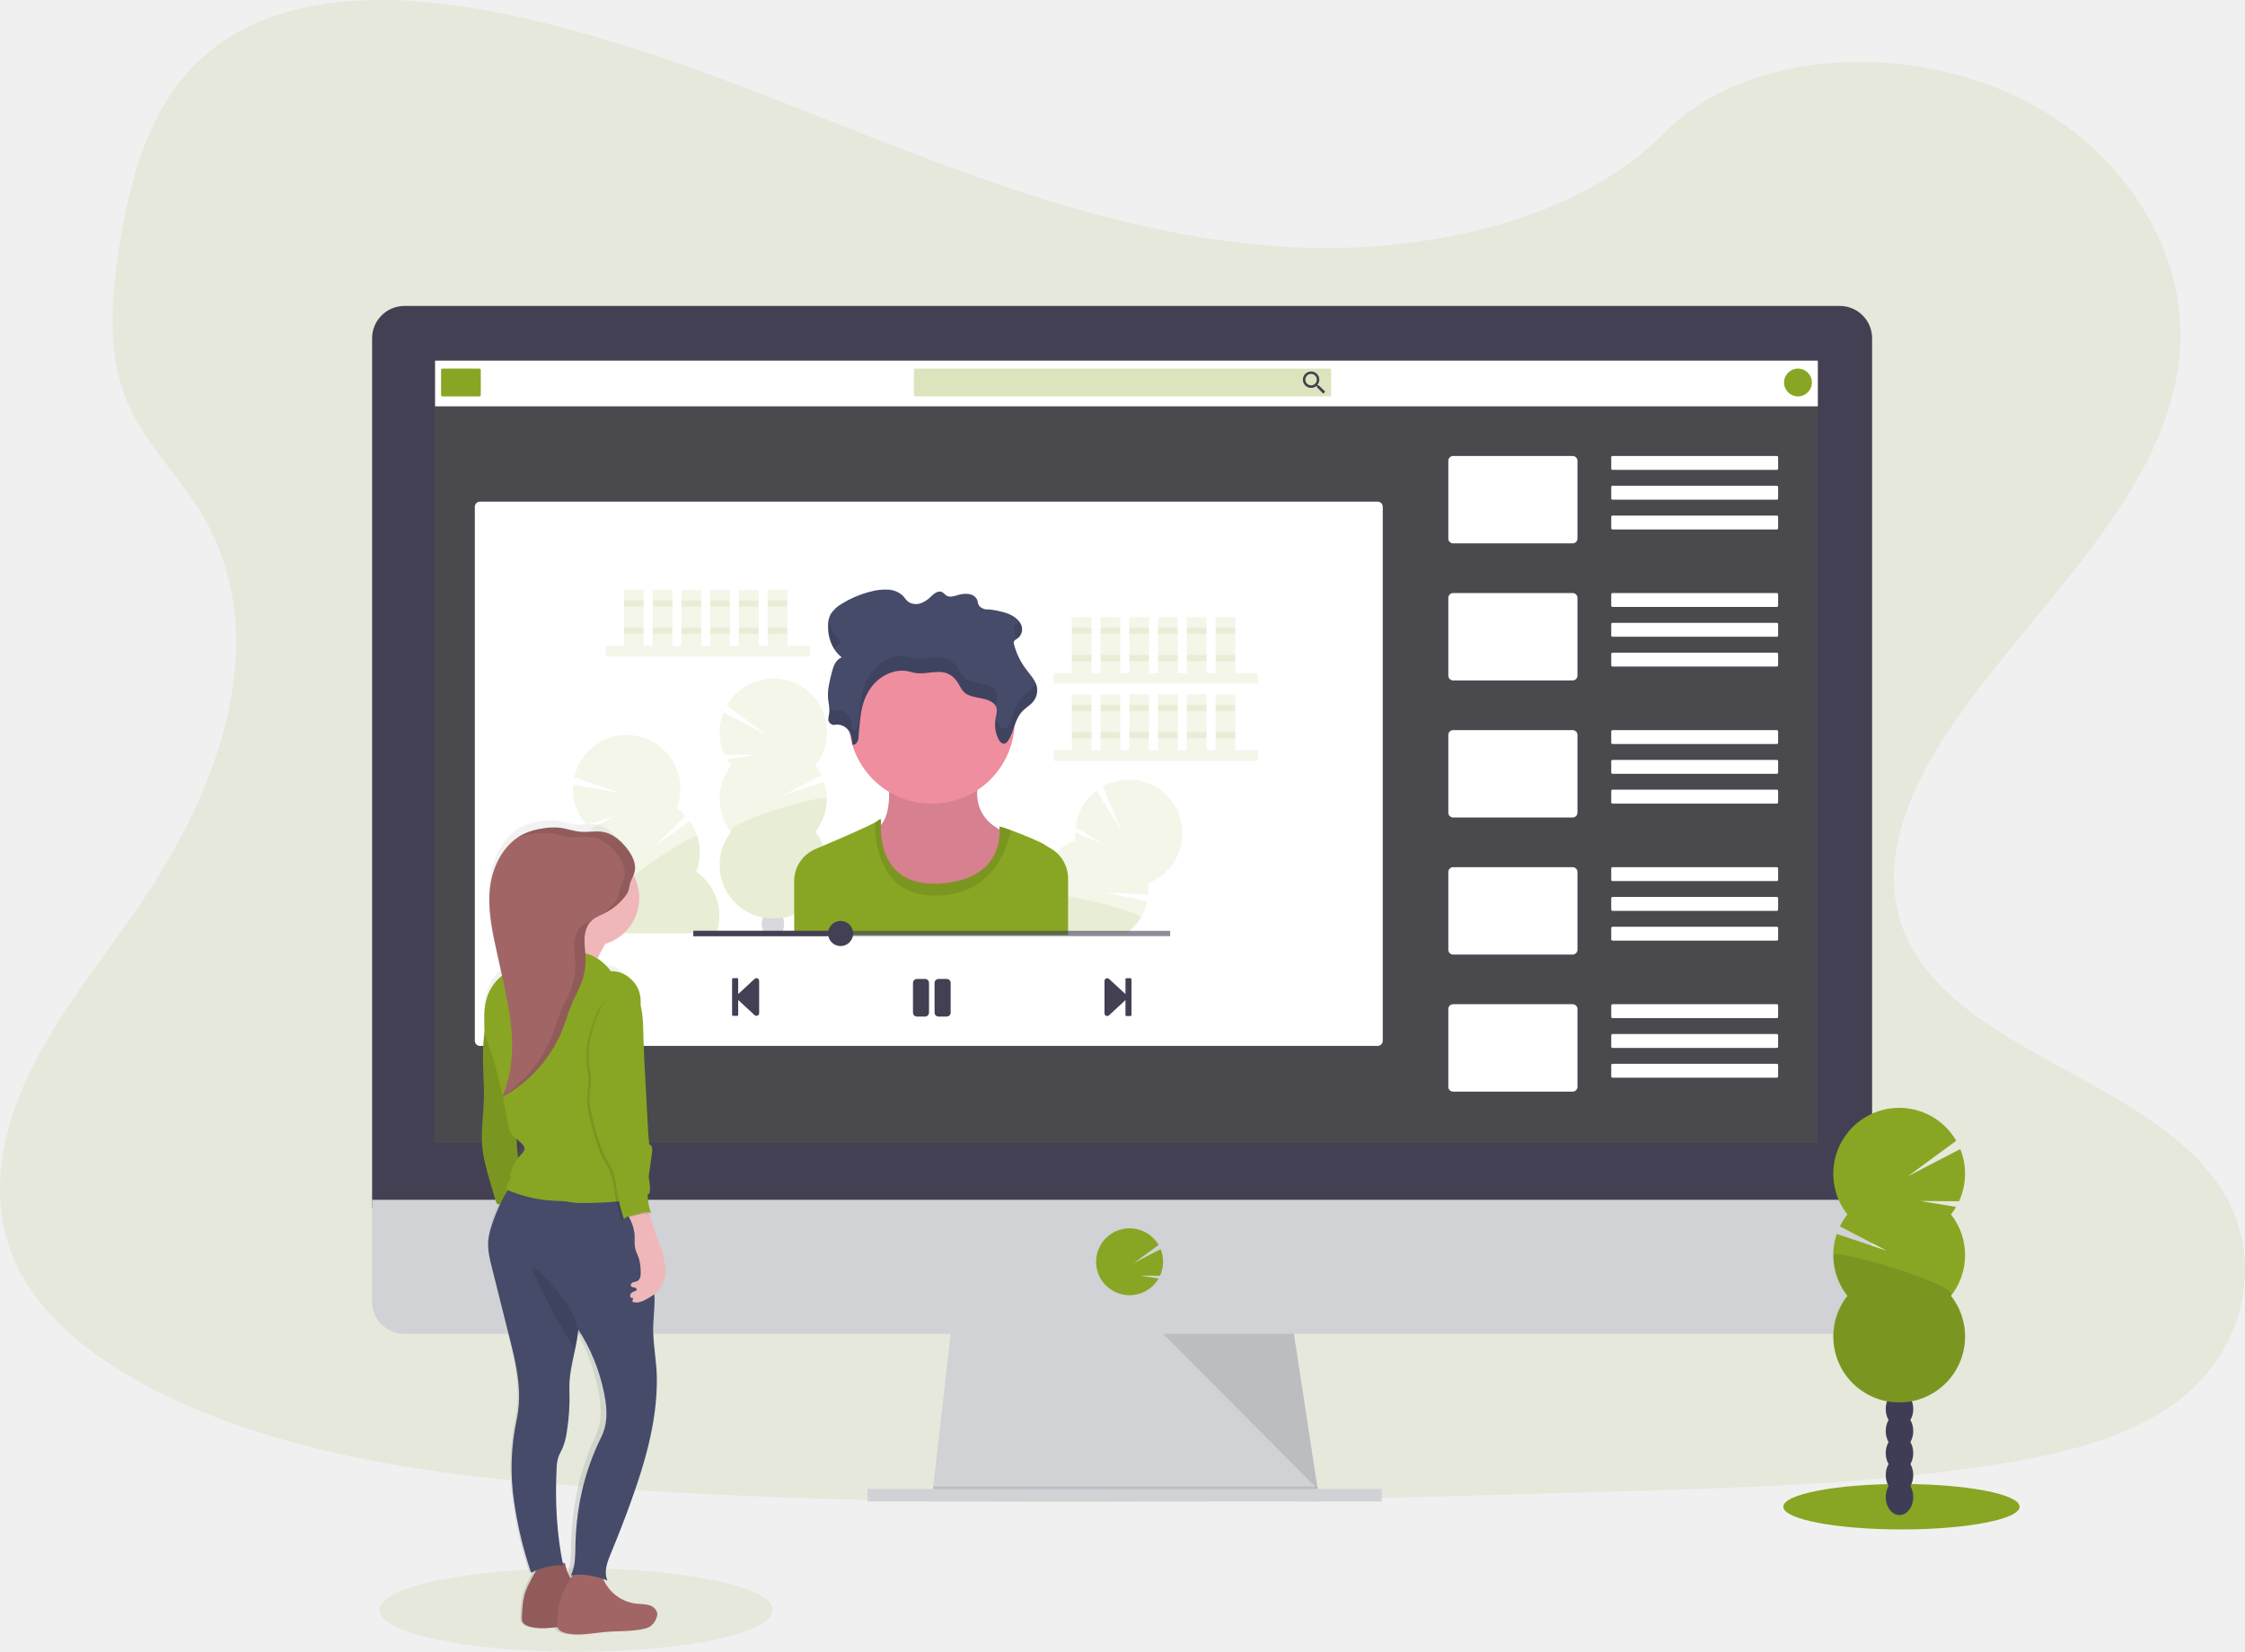
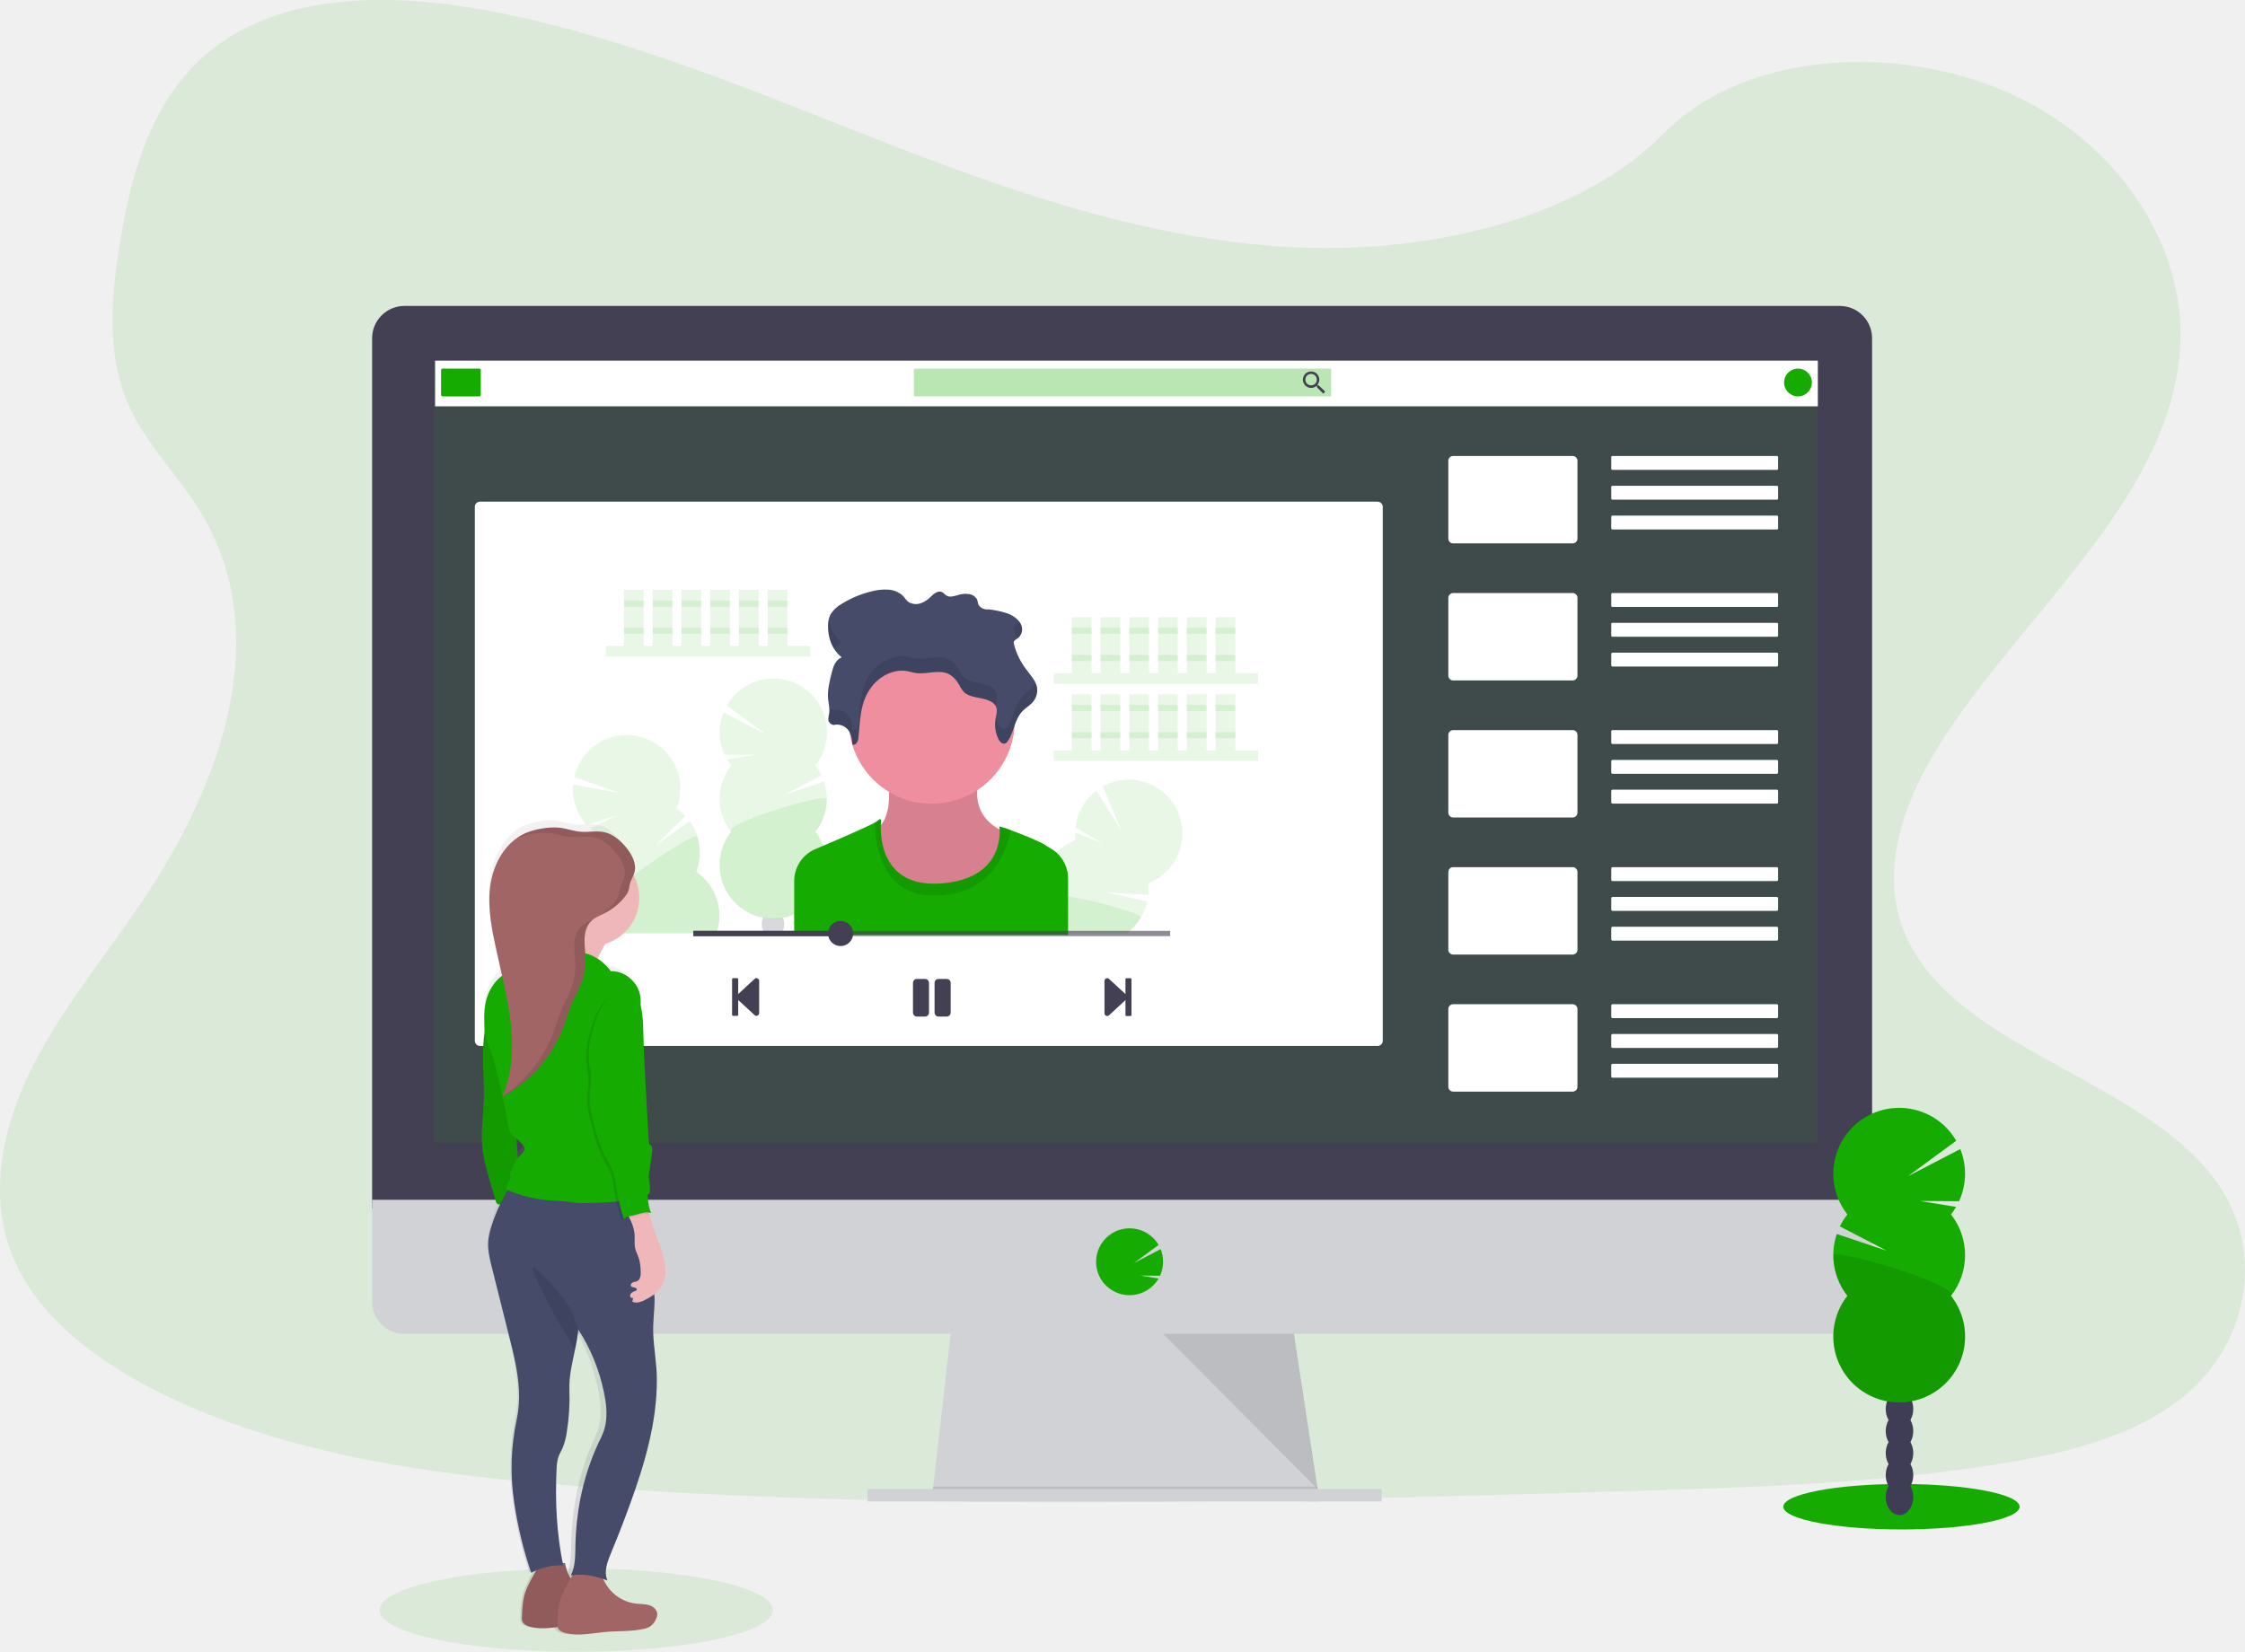
<svg xmlns="http://www.w3.org/2000/svg" data-name="Layer 1" width="1130" height="831.56" viewBox="0 0 1130 831.56">
  <defs>
    <linearGradient id="a" x1="321.68" y1="857.11" x2="321.68" y2="447.21" gradientUnits="userSpaceOnUse">
      <stop offset="0" stop-color="gray" stop-opacity=".25" />
      <stop offset=".54" stop-color="gray" stop-opacity=".12" />
      <stop offset="1" stop-color="gray" stop-opacity=".1" />
    </linearGradient>
  </defs>
-   <path d="M656.54 124.69C584.1 122.18 515.1 98.78 449.22 73.2S318.07 19.27 247.37 5.71c-45.48-8.72-97.49-9.93-134.13 14.43-35.27 23.46-46.66 64-52.78 101.55-4.61 28.28-7.32 58 5.3 84.51 8.77 18.37 24.34 33.82 35.11 51.42 37.45 61.26 11 136.79-29.62 196.59-19 28.06-41.13 54.82-55.82 84.69s-21.49 64.08-8.64 94.54c12.75 30.2 43.11 52.88 76 68.83 66.81 32.4 145.54 41.68 222.31 46.93 169.95 11.58 340.8 6.58 511.19 1.58 63.06-1.87 126.39-3.76 188.43-13.51 34.44-5.41 70-14 95-34.75 31.75-26.34 39.62-70.94 18.34-104-35.68-55.39-134.35-69.15-159.29-128.6-13.73-32.72.37-69.17 20.32-99.52 42.8-65.11 114.54-122.22 118.32-196.64 2.6-51.11-31.89-102.3-85.21-126.48-55.9-25.35-133.4-22.16-174.64 19.8-42.44 43.21-117.06 59.83-181.02 57.61z" fill="#88a623" opacity=".1" />
+   <path d="M656.54 124.69C584.1 122.18 515.1 98.78 449.22 73.2S318.07 19.27 247.37 5.71c-45.48-8.72-97.49-9.93-134.13 14.43-35.27 23.46-46.66 64-52.78 101.55-4.61 28.28-7.32 58 5.3 84.51 8.77 18.37 24.34 33.82 35.11 51.42 37.45 61.26 11 136.79-29.62 196.59-19 28.06-41.13 54.82-55.82 84.69s-21.49 64.08-8.64 94.54c12.75 30.2 43.11 52.88 76 68.83 66.81 32.4 145.54 41.68 222.31 46.93 169.95 11.58 340.8 6.58 511.19 1.58 63.06-1.87 126.39-3.76 188.43-13.51 34.44-5.41 70-14 95-34.75 31.75-26.34 39.62-70.94 18.34-104-35.68-55.39-134.35-69.15-159.29-128.6-13.73-32.72.37-69.17 20.32-99.52 42.8-65.11 114.54-122.22 118.32-196.64 2.6-51.11-31.89-102.3-85.21-126.48-55.9-25.35-133.4-22.16-174.64 19.8-42.44 43.21-117.06 59.83-181.02 57.61z" fill="#15ab01" opacity=".1" />
  <path fill="#d0d2d5" d="M664.18 755.89l-195-2.5.57-5 9.43-82.5h171.25l12.6 82.5.96 6.25.19 1.25z" />
  <path opacity=".1" d="M663.99 754.64h-97.31l-97.5-1.25.57-5h193.28l.96 6.25z" />
  <path fill="#d0d2d5" d="M436.68 749.64h258.75v6.25H436.68z" />
  <path d="M942.3 170.37a16.27 16.27 0 00-16.19-16.35H203.5a16.27 16.27 0 00-16.2 16.35v438h755z" fill="#444053" />
  <path d="M187.3 604.02v51.3a16.2 16.2 0 0016.2 16.2h722.61a16.2 16.2 0 0016.19-16.2v-51.3z" fill="#d0d2d5" />
-   <path fill="#88a623" opacity=".1" d="M218.55 181.52H914.8v393.75H218.55z" />
-   <path d="M568.55 652.05a16.89 16.89 0 0013.28-6.44 17.21 17.21 0 001.31-1.93l-9.26-1.52 10 .08a16.85 16.85 0 00.32-13.38l-13.43 7 12.39-9.1a16.87 16.87 0 10-27.87 18.88 16.87 16.87 0 0013.26 6.41z" fill="#88a623" />
+   <path fill="#15ab01" opacity=".1" d="M218.55 181.52H914.8v393.75H218.55z" />
+   <path d="M568.55 652.05a16.89 16.89 0 0013.28-6.44 17.21 17.21 0 001.31-1.93l-9.26-1.52 10 .08a16.85 16.85 0 00.32-13.38l-13.43 7 12.39-9.1a16.87 16.87 0 10-27.87 18.88 16.87 16.87 0 0013.26 6.41z" fill="#15ab01" />
  <path opacity=".1" d="M585.43 671.52l77.79 78.12-11.93-78.12h-65.86z" />
  <rect x="239" y="252.56" width="457" height="274" rx="2.6" fill="#fff" />
  <path fill="#fff" d="M219 181.56h696v23H219z" />
-   <rect x="222" y="185.56" width="20" height="14" rx=".78" fill="#88a623" />
-   <rect x="460" y="185.56" width="210" height="14" rx=".58" fill="#88a623" opacity=".3" />
+   <rect x="222" y="185.56" width="20" height="14" rx=".78" fill="#15ab01" />
+   <rect x="460" y="185.56" width="210" height="14" rx=".58" fill="#15ab01" opacity=".3" />
  <path d="M663.77 194h-.51l-.19-.16a4.25 4.25 0 001-2.72 4.14 4.14 0 10-4.13 4.17 4.27 4.27 0 002.72-1l.19.16v.52l3.2 3.2 1-1zm-3.84 0a2.89 2.89 0 112.88-2.88 2.86 2.86 0 01-2.88 2.88z" fill="#444053" />
-   <circle cx="905" cy="192.56" r="7" fill="#88a623" />
+   <circle cx="905" cy="192.56" r="7" fill="#15ab01" />
  <rect x="729" y="229.56" width="65" height="44" rx="2.43" fill="#fff" />
  <rect x="811" y="229.56" width="84" height="7" rx=".61" fill="#fff" />
  <rect x="811" y="244.56" width="84" height="7" rx=".61" fill="#fff" />
  <rect x="811" y="259.56" width="84" height="7" rx=".61" fill="#fff" />
  <rect x="729" y="298.56" width="65" height="44" rx="2.43" fill="#fff" />
  <rect x="811" y="298.56" width="84" height="7" rx=".61" fill="#fff" />
  <rect x="811" y="313.56" width="84" height="7" rx=".61" fill="#fff" />
  <rect x="811" y="328.56" width="84" height="7" rx=".66" fill="#fff" />
  <rect x="729" y="367.56" width="65" height="44" rx="2.43" fill="#fff" />
  <rect x="811" y="367.56" width="84" height="7" rx=".66" fill="#fff" />
  <rect x="811" y="382.56" width="84" height="7" rx=".66" fill="#fff" />
  <rect x="811" y="397.56" width="84" height="7" rx=".66" fill="#fff" />
  <rect x="729" y="436.56" width="65" height="44" rx="2.43" fill="#fff" />
  <rect x="811" y="436.56" width="84" height="7" rx=".66" fill="#fff" />
  <rect x="811" y="451.56" width="84" height="7" rx=".66" fill="#fff" />
  <rect x="811" y="466.56" width="84" height="7" rx=".66" fill="#fff" />
  <rect x="729" y="505.56" width="65" height="44" rx="2.43" fill="#fff" />
  <rect x="811" y="505.56" width="84" height="7" rx=".66" fill="#fff" />
  <rect x="811" y="520.56" width="84" height="7" rx=".66" fill="#fff" />
  <rect x="811" y="535.56" width="84" height="7" rx=".66" fill="#fff" />
-   <path fill="#88a623" opacity=".1" d="M304.92 325.17h102.83v5.33H304.92zm9.14-28.18h9.9v28.18h-9.9zm14.47 0h9.9v28.18h-9.9zm14.47 0h9.9v28.18H343zm14.47 0h9.9v28.18h-9.9zm14.47 0h9.9v28.18h-9.9zm14.48 0h9.9v28.18h-9.9z" />
-   <path fill="#88a623" opacity=".1" d="M314.06 302.32h9.9v3.05h-9.9zm14.47 0h9.9v3.05h-9.9zm14.47 0h9.9v3.05H343zm14.47 0h9.9v3.05h-9.9zm14.47 0h9.9v3.05h-9.9zm14.48 0h9.9v3.05h-9.9zm-72.36 13.71h9.9v3.05h-9.9zm14.47 0h9.9v3.05h-9.9zm14.47 0h9.9v3.05H343zm14.47 0h9.9v3.05h-9.9zm14.47 0h9.9v3.05h-9.9zm14.48 0h9.9v3.05h-9.9zm143.95 22.85H633.2v5.33H530.37zm9.14-28.18h9.9v28.18h-9.9zm14.47 0h9.9v28.18h-9.9zm14.47 0h9.9v28.18h-9.9zm14.48 0h9.9v28.18h-9.9zm14.47 0h9.9v28.18h-9.9zm14.47 0h9.9v28.18h-9.9z" />
-   <path fill="#88a623" opacity=".1" d="M539.51 316.03h9.9v3.05h-9.9zm14.47 0h9.9v3.05h-9.9zm14.47 0h9.9v3.05h-9.9zm14.48 0h9.9v3.05h-9.9zm14.47 0h9.9v3.05h-9.9zm14.47 0h9.9v3.05h-9.9zm-72.36 13.71h9.9v3.05h-9.9zm14.47 0h9.9v3.05h-9.9zm14.47 0h9.9v3.05h-9.9zm14.48 0h9.9v3.05h-9.9zm14.47 0h9.9v3.05h-9.9zm14.47 0h9.9v3.05h-9.9zm-81.5 47.98H633.2v5.33H530.37zm9.14-28.18h9.9v28.18h-9.9zm14.47 0h9.9v28.18h-9.9zm14.47 0h9.9v28.18h-9.9zm14.48 0h9.9v28.18h-9.9zm14.47 0h9.9v28.18h-9.9zm14.47 0h9.9v28.18h-9.9z" />
-   <path fill="#88a623" opacity=".1" d="M539.51 354.87h9.9v3.05h-9.9zm14.47 0h9.9v3.05h-9.9zm14.47 0h9.9v3.05h-9.9zm14.48 0h9.9v3.05h-9.9zm14.47 0h9.9v3.05h-9.9zm14.47 0h9.9v3.05h-9.9zm-72.36 13.71h9.9v3.05h-9.9zm14.47 0h9.9v3.05h-9.9zm14.47 0h9.9v3.05h-9.9zm14.48 0h9.9v3.05h-9.9zm14.47 0h9.9v3.05h-9.9zm14.47 0h9.9v3.05h-9.9zM368 385.44a28.45 28.45 0 01-2.1-3.09l14.81-2.43-16 .12a27.06 27.06 0 01-.52-21.38l21.45 11.12-19.81-14.56a27 27 0 1144.57 30.2 26.24 26.24 0 013.08 4.92l-19.22 10 20.49-6.87a27 27 0 01-4.35 25.31 27 27 0 11-42.4 0 27 27 0 010-33.37z" />
-   <path d="M416.18 402.12a26.89 26.89 0 01-5.78 16.66 27 27 0 11-42.4 0c-3.63-4.57 48.18-19.69 48.18-16.66z" fill="#88a623" opacity=".1" />
+   <path fill="#15ab01" opacity=".1" d="M304.92 325.17h102.83v5.33H304.92zm9.14-28.18h9.9v28.18h-9.9zm14.47 0h9.9v28.18h-9.9zm14.47 0h9.9v28.18H343zm14.47 0h9.9v28.18h-9.9zm14.47 0h9.9v28.18h-9.9zm14.48 0h9.9v28.18h-9.9z" />
+   <path fill="#15ab01" opacity=".1" d="M314.06 302.32h9.9v3.05h-9.9zm14.47 0h9.9v3.05h-9.9zm14.47 0h9.9v3.05H343zm14.47 0h9.9v3.05h-9.9zm14.47 0h9.9v3.05h-9.9zm14.48 0h9.9v3.05h-9.9zm-72.36 13.71h9.9v3.05h-9.9zm14.47 0h9.9v3.05h-9.9zm14.47 0h9.9v3.05H343zm14.47 0h9.9v3.05h-9.9zm14.47 0h9.9v3.05h-9.9zm14.48 0h9.9v3.05h-9.9zm143.95 22.85H633.2v5.33H530.37zm9.14-28.18h9.9v28.18h-9.9zm14.47 0h9.9v28.18h-9.9zm14.47 0h9.9v28.18h-9.9zm14.48 0h9.9v28.18h-9.9zm14.47 0h9.9v28.18h-9.9zm14.47 0h9.9v28.18h-9.9z" />
+   <path fill="#15ab01" opacity=".1" d="M539.51 316.03h9.9v3.05h-9.9zm14.47 0h9.9v3.05h-9.9zm14.47 0h9.9v3.05h-9.9zm14.48 0h9.9v3.05h-9.9zm14.47 0h9.9v3.05h-9.9zm14.47 0h9.9v3.05h-9.9zm-72.36 13.71h9.9v3.05h-9.9zm14.47 0h9.9v3.05h-9.9zm14.47 0h9.9v3.05h-9.9zm14.48 0h9.9v3.05h-9.9zm14.47 0h9.9v3.05h-9.9zm14.47 0h9.9v3.05h-9.9zm-81.5 47.98H633.2v5.33H530.37zm9.14-28.18h9.9v28.18h-9.9zm14.47 0h9.9v28.18h-9.9zm14.47 0h9.9v28.18h-9.9zm14.48 0h9.9v28.18h-9.9zm14.47 0h9.9v28.18h-9.9zm14.47 0h9.9v28.18h-9.9z" />
+   <path fill="#15ab01" opacity=".1" d="M539.51 354.87h9.9v3.05h-9.9zm14.47 0h9.9v3.05h-9.9zm14.47 0h9.9v3.05h-9.9zm14.48 0h9.9v3.05h-9.9zm14.47 0h9.9v3.05h-9.9zm14.47 0h9.9v3.05h-9.9zm-72.36 13.71h9.9v3.05h-9.9zm14.47 0h9.9v3.05h-9.9zm14.47 0h9.9v3.05h-9.9zm14.48 0h9.9v3.05h-9.9zm14.47 0h9.9v3.05h-9.9zm14.47 0h9.9v3.05h-9.9zM368 385.44a28.45 28.45 0 01-2.1-3.09l14.81-2.43-16 .12a27.06 27.06 0 01-.52-21.38l21.45 11.12-19.81-14.56a27 27 0 1144.57 30.2 26.24 26.24 0 013.08 4.92l-19.22 10 20.49-6.87a27 27 0 01-4.35 25.31 27 27 0 11-42.4 0 27 27 0 010-33.37z" />
+   <path d="M416.18 402.12a26.89 26.89 0 01-5.78 16.66 27 27 0 11-42.4 0c-3.63-4.57 48.18-19.69 48.18-16.66z" fill="#15ab01" opacity=".1" />
  <path d="M393.52 469.66a2.53 2.53 0 01.13.22h-9.16c.05-.07.08-.15.13-.22a8.87 8.87 0 01-1.18-4.51 9.26 9.26 0 01.55-3.18c.51.08 1.14.17 1.87.25a32.1 32.1 0 006.39 0q.92-.09 1.89-.24a.09.09 0 000 .05 9 9 0 01.54 3.13 8.87 8.87 0 01-1.16 4.5z" fill="#3f3d56" opacity=".2" />
-   <path d="M360.6 469.88h-51c-.11-.29-.21-.6-.3-.9a26.85 26.85 0 01.59-17.64 27 27 0 01-9.85-31.89 25.83 25.83 0 01-2.91-2.33l13.42-6.69-15.26 4.84a27 27 0 01-6.8-20.27l23.81 4.3-23.22-8.07a27 27 0 1151.49 15.7 27.35 27.35 0 014.43 3.85l-15.42 15.21 17.55-12.62a27 27 0 013.32 25.5 27 27 0 0110.15 31.01z" fill="#88a623" opacity=".1" />
-   <path d="M360.6 469.88h-51c-.11-.29-.21-.6-.3-.9a26.85 26.85 0 01.59-17.64c-4.8-3.32 40.23-33.07 41.12-30.17a26.88 26.88 0 01-.59 17.65 27 27 0 0110.18 31.06zm230.75-36.54a26.9 26.9 0 01-13.51 11.36 27.4 27.4 0 01.11 5.8l-21.61-1.3 21.11 4.58a27 27 0 01-3.22 8.16 26.57 26.57 0 01-7.2 7.9h-29.42v.77h-30c.06-.26.12-.51.19-.77a27 27 0 0116.45-18.31 27 27 0 0117.13-28.64 27.36 27.36 0 01-.22-3.73l13.95 5.51-13.8-8.11a27 27 0 0110.59-18.58l12.71 20.58-9.53-22.66a27 27 0 0136.27 37.44z" fill="#88a623" opacity=".1" />
-   <path d="M574.23 461.98a26.57 26.57 0 01-7.2 7.9h-29.42v.77h-30c.06-.26.12-.51.19-.77a27 27 0 0116.45-18.31c-.25-2 5.56-1.7 13.31-.4 15.19 2.55 37.7 9.09 36.67 10.81z" fill="#88a623" opacity=".1" />
+   <path d="M360.6 469.88h-51c-.11-.29-.21-.6-.3-.9a26.85 26.85 0 01.59-17.64 27 27 0 01-9.85-31.89 25.83 25.83 0 01-2.91-2.33l13.42-6.69-15.26 4.84a27 27 0 01-6.8-20.27l23.81 4.3-23.22-8.07a27 27 0 1151.49 15.7 27.35 27.35 0 014.43 3.85l-15.42 15.21 17.55-12.62a27 27 0 013.32 25.5 27 27 0 0110.15 31.01z" fill="#15ab01" opacity=".1" />
+   <path d="M360.6 469.88h-51c-.11-.29-.21-.6-.3-.9a26.85 26.85 0 01.59-17.64c-4.8-3.32 40.23-33.07 41.12-30.17a26.88 26.88 0 01-.59 17.65 27 27 0 0110.18 31.06zm230.75-36.54a26.9 26.9 0 01-13.51 11.36 27.4 27.4 0 01.11 5.8l-21.61-1.3 21.11 4.58a27 27 0 01-3.22 8.16 26.57 26.57 0 01-7.2 7.9h-29.42v.77h-30c.06-.26.12-.51.19-.77a27 27 0 0116.45-18.31 27 27 0 0117.13-28.64 27.36 27.36 0 01-.22-3.73l13.95 5.51-13.8-8.11a27 27 0 0110.59-18.58l12.71 20.58-9.53-22.66a27 27 0 0136.27 37.44z" fill="#15ab01" opacity=".1" />
+   <path d="M574.23 461.98a26.57 26.57 0 01-7.2 7.9h-29.42v.77h-30c.06-.26.12-.51.19-.77a27 27 0 0116.45-18.31c-.25-2 5.56-1.7 13.31-.4 15.19 2.55 37.7 9.09 36.67 10.81z" fill="#15ab01" opacity=".1" />
  <path d="M446.71 389.97s3.7 20-4.56 26.53 7 45.67 32.18 41.1 35.44-37.4 35.44-37.4-25.22-5.22-15.87-31.75z" fill="#ee8e9e" />
  <path d="M446.71 389.97s3.7 20-4.56 26.53 7 45.67 32.18 41.1 35.44-37.4 35.44-37.4-25.22-5.22-15.87-31.75z" opacity=".1" />
  <circle cx="469" cy="362.9" r="41.75" fill="#ee8e9e" />
-   <path d="M537.61 442.27v28.38H399.75v-27.09a17.48 17.48 0 0110.67-16.1l3.95-1.68c10-4.26 22.15-9.55 26.12-11.75a6.53 6.53 0 001.22-.79c2.17-2.17 1.74.65 1.74.65s-.06.54-.1 1.47c-.24 6.39.68 31.5 30.11 29.41 28.71-2 30-21.42 29.71-27.13a15.45 15.45 0 00-.13-1.58 37.09 37.09 0 015.81 1.9c6 2.22 14.86 5.78 17.23 7.46.74.52 1.64 1.06 2.62 1.61a17.23 17.23 0 013.1 2.21 17.51 17.51 0 015.81 13.03z" fill="#88a623" />
+   <path d="M537.61 442.27v28.38H399.75v-27.09a17.48 17.48 0 0110.67-16.1l3.95-1.68c10-4.26 22.15-9.55 26.12-11.75a6.53 6.53 0 001.22-.79c2.17-2.17 1.74.65 1.74.65s-.06.54-.1 1.47c-.24 6.39.68 31.5 30.11 29.41 28.71-2 30-21.42 29.71-27.13a15.45 15.45 0 00-.13-1.58 37.09 37.09 0 015.81 1.9c6 2.22 14.86 5.78 17.23 7.46.74.52 1.64 1.06 2.62 1.61a17.23 17.23 0 013.1 2.21 17.51 17.51 0 015.81 13.03z" fill="#15ab01" />
  <path d="M508.85 417.96c-2.43 11.26-10.06 32.35-37.56 32.9-29.3.58-31-28.56-30.81-36.83a5.91 5.91 0 001.23-.79c2.18-2.17 1.74.65 1.74.65s-3.69 33.27 30 30.88 29.55-28.7 29.55-28.7c0-.16 2.51.71 5.85 1.89z" opacity=".1" />
  <path d="M419.58 364.99a7.15 7.15 0 017.53 2.75c1.52 2.13 1.75 4.7 1.94 7.16 1.81.38 2.83-1.67 3-3.22.67-6.31.72-12.74 2.84-18.84s6.75-12 13.86-14.33a16.08 16.08 0 017.57-.72c1.51.25 2.93.78 4.43 1 5.2.86 10.85-1.6 15.72.11 3.06 1.08 5 3.57 6.43 6.06a13.08 13.08 0 002.5 3.63c2.07 1.86 5.31 2.34 8.28 2.92s6.21 1.59 7.48 3.88c1.14 2.07.3 4.46-.08 6.7a16.42 16.42 0 001.69 10.37c.55 1 1.67 2.21 3 1.88a2.63 2.63 0 001.42-1.15c3.41-4.78 3.32-11 7.6-15.31 1.43-1.44 3.28-2.56 4.67-4a9.08 9.08 0 002.42-8.24c-.77-3.3-3.41-6-5.54-8.9a35 35 0 01-5.93-12.31 2.23 2.23 0 010-1.61 4.29 4.29 0 011.52-1.24 5.74 5.74 0 001.94-7.33c-1.21-2.47-3.87-4.35-6.87-5.47a44.8 44.8 0 00-9.37-2c-2.1.3-4.56-.89-5.21-2.57-.29-.75-.29-1.56-.58-2.31a5.3 5.3 0 00-4-2.8 11.7 11.7 0 00-5.35.38c-2 .56-4.27 1.4-6 .42-.91-.51-1.41-1.44-2.39-1.86-2-.84-4.06.86-5.49 2.26a13.36 13.36 0 01-4.95 3.33 7.37 7.37 0 01-6.14-.41c-1.37-.87-2.06-2.27-3.15-3.38a11.86 11.86 0 00-7.45-3 26.23 26.23 0 00-8.41.92 50.78 50.78 0 00-14.77 6.2 15.87 15.87 0 00-5.67 5.27 12 12 0 00-1.27 5.43c-.22 5.91 1.74 12.13 6.85 16.27-3.12 1.3-4.17 4.49-4.9 7.32-1.17 4.52-2.34 9.11-1.9 13.71.22 2.38.87 4.76.52 7.13a15.36 15.36 0 00-.46 3.41 3.27 3.27 0 002.67 2.49z" fill="#454b69" />
  <path d="M521.23 343.78a9.76 9.76 0 01-1.8 2.66c-1.39 1.46-3.24 2.59-4.67 4-4.28 4.28-4.19 10.54-7.6 15.32a2.57 2.57 0 01-1.42 1.14c-1.3.34-2.42-.84-3-1.88a17.2 17.2 0 01-1.49-4l-.2 1a16.42 16.42 0 001.69 10.37c.55 1 1.67 2.21 3 1.88a2.63 2.63 0 001.42-1.15c3.41-4.78 3.32-11 7.6-15.31 1.43-1.44 3.28-2.56 4.67-4a9.08 9.08 0 002.42-8.24 10.74 10.74 0 00-.62-1.79zm-9.32-29.6a4.19 4.19 0 00-1.52 1.24 2.21 2.21 0 000 1.6 33.82 33.82 0 001.51 4.56 5.74 5.74 0 001.94-7.33 7 7 0 00-.7-1.17 5.76 5.76 0 01-1.23 1.1zm-88.2 9.27a18.54 18.54 0 01-6.55-11.59 15.62 15.62 0 00-.3 2.72 20.82 20.82 0 003.29 12.37 7 7 0 013.56-3.5zm77.37 31.27c.38-2.25 1.22-4.64.08-6.7-1.27-2.3-4.51-3.3-7.48-3.88s-6.21-1.07-8.28-2.92a13.08 13.08 0 01-2.5-3.63c-1.41-2.49-3.37-5-6.43-6.06-4.87-1.71-10.52.74-15.72-.11-1.5-.25-2.92-.77-4.43-1a16 16 0 00-7.57.72c-7.11 2.34-11.74 8.24-13.86 14.33s-2.17 12.52-2.84 18.84c-.17 1.54-1.19 3.6-3 3.22-.19-2.47-.42-5-1.94-7.17a7.15 7.15 0 00-7.53-2.74 3.66 3.66 0 01-2.11-1.35 11.59 11.59 0 010 2.76 15.36 15.36 0 00-.46 3.41 3.27 3.27 0 002.61 2.57 7.15 7.15 0 017.53 2.75c1.52 2.13 1.75 4.7 1.94 7.16 1.81.38 2.83-1.67 3-3.22.67-6.31.72-12.74 2.84-18.84s6.75-12 13.86-14.33a16.08 16.08 0 017.57-.72c1.51.25 2.93.78 4.43 1 5.2.86 10.85-1.6 15.72.11 3.06 1.08 5 3.57 6.43 6.06a13.08 13.08 0 002.5 3.63c2.07 1.86 5.31 2.34 8.28 2.92s6 1.52 7.33 3.64c-.05-.15 0-.3.03-.45zm-83.65-3.11a19 19 0 00-.33-5.57 24.82 24.82 0 00-.19 5.84c0 .5.11 1 .18 1.49.11-.59.26-1.17.34-1.76z" opacity=".1" />
  <path d="M368.49 511v-18.05a.51.51 0 01.51-.51h2.05a.51.51 0 01.51.51v7.51l8.32-7.71a1.36 1.36 0 012.23 1v16.35a1.36 1.36 0 01-2.23 1l-8.32-7.66v7.47a.51.51 0 01-.51.51H369a.51.51 0 01-.51-.42zm201.03-18.05V511a.51.51 0 01-.52.51h-2a.51.51 0 01-.51-.51v-7.51l-8.32 7.7a1.37 1.37 0 01-2.24-1v-16.41a1.37 1.37 0 012.24-1l8.32 7.66v-7.46a.51.51 0 01.51-.51h2a.51.51 0 01.52.48zm-103.91 18.83h-4.07a2 2 0 01-2-2v-14.94a2 2 0 012-2h4.07a2 2 0 012 2v14.94a2 2 0 01-2 2zm12.9-2v-14.94a2 2 0 00-2-2h-4.11a2 2 0 00-2 2v14.94a2 2 0 002 2h4.07a2 2 0 002.04-2z" fill="#444053" />
  <path fill="#444053" opacity=".6" d="M349 468.62h240v2.67H349z" />
  <circle cx="423.11" cy="469.95" r="6.33" fill="#444053" />
  <path fill="#444053" d="M349 468.62h74.11v2.67H349z" />
-   <ellipse cx="957.08" cy="758.54" rx="59.47" ry="11.44" fill="#88a623" />
+   <ellipse cx="957.08" cy="758.54" rx="59.47" ry="11.44" fill="#15ab01" />
  <ellipse cx="956.09" cy="753.68" rx="6.92" ry="9.06" fill="#3f3d56" />
  <ellipse cx="956.09" cy="742.6" rx="6.92" ry="9.06" fill="#3f3d56" />
  <ellipse cx="956.09" cy="731.53" rx="6.92" ry="9.06" fill="#3f3d56" />
  <ellipse cx="956.09" cy="720.45" rx="6.92" ry="9.06" fill="#3f3d56" />
  <ellipse cx="956.09" cy="709.37" rx="6.92" ry="9.06" fill="#3f3d56" />
  <ellipse cx="956.09" cy="698.29" rx="6.92" ry="9.06" fill="#3f3d56" />
  <ellipse cx="956.09" cy="687.21" rx="6.92" ry="9.06" fill="#3f3d56" />
-   <path d="M982 611.41a34.28 34.28 0 002.58-3.8l-18.2-3 19.68.15a33.27 33.27 0 00.63-26.28l-26.38 13.7 24.34-17.89a33.17 33.17 0 10-54.78 37.12 33.85 33.85 0 00-3.78 6l23.62 12.27-25.18-8.45a33.19 33.19 0 005.34 31.14 33.16 33.16 0 1052.14 0 33.18 33.18 0 000-41z" fill="#88a623" />
+   <path d="M982 611.41a34.28 34.28 0 002.58-3.8l-18.2-3 19.68.15a33.27 33.27 0 00.63-26.28l-26.38 13.7 24.34-17.89a33.17 33.17 0 10-54.78 37.12 33.85 33.85 0 00-3.78 6l23.62 12.27-25.18-8.45a33.19 33.19 0 005.34 31.14 33.16 33.16 0 1052.14 0 33.18 33.18 0 000-41z" fill="#15ab01" />
  <path d="M922.78 631.91a33 33 0 007.09 20.5 33.16 33.16 0 1052.14 0c4.44-5.63-59.23-24.22-59.23-20.5z" opacity=".1" />
-   <ellipse cx="290" cy="810.56" rx="99" ry="21" fill="#88a623" opacity=".1" />
+   <ellipse cx="290" cy="810.56" rx="99" ry="21" fill="#15ab01" opacity=".1" />
  <path d="M358.15 842.34c-2-.73-4.14-.61-6.23-.84a19.28 19.28 0 01-11.46-5.56 21 21 0 01-4.58-7c.66.24 1.32.49 2 .76-2-4.67.1-9.91 1.94-14.63q4.68-12 8.85-24.13c7-20.49 13-41.8 12.87-63.6 0-7.88-1.45-15.33-1.73-23.2-.21-5.84.69-11.67.65-17.52 0-.82 0-1.63-.06-2.45a15.53 15.53 0 005.27-12.66 30.48 30.48 0 00-.53-3.68 59.68 59.68 0 00-1.4-6.26c-.66-2.17-1.56-4.25-2.33-6.37-1.49-4.11-2.5-8.39-3.77-12.57a4.33 4.33 0 011.36.37 2.93 2.93 0 01-.64-1.31 32.41 32.41 0 01-1.2-8.17l.85-.38a21.27 21.27 0 00-.41-8.09c.48-4.29 1.23-8.61 1.69-12.88.17-1.6.1-3.61-1.37-4-.3-2.29-.42-4.61-.54-6.92q-.63-12.09-1.25-24.17c-.42-8.09-.84-16.17-1-24.27-.11-5.14-.17-10.46-1.39-15.38a18.6 18.6 0 00-.71-7c-1.86-5.89-7.64-10.56-13.5-10.23a26.86 26.86 0 00-6.39-6.46c1.17-2.62 2.57-5.32 3.72-7.44 9.38-3.05 16.24-12.3 16.24-23.3a25.43 25.43 0 00-2.75-11.59 12.52 12.52 0 00.44-1.35 11.09 11.09 0 00-.45-6.49 19 19 0 00-1-2.32c-.26-.5-.54-1-.83-1.48L348 459c-.31-.47-.63-.92-1-1.36a33.1 33.1 0 00-2.28-2.74 22.56 22.56 0 00-3.28-2.92 14.46 14.46 0 00-5.4-2.49 16.46 16.46 0 00-3.43-.31c-.69 0-1.39 0-2.08.06-1.4.08-2.79.18-4.18.17-.46 0-.93 0-1.39-.07a50.63 50.63 0 01-7.24-1.51l-1.2-.25c-.41-.08-.81-.15-1.22-.2a22.89 22.89 0 00-3.31-.2h-1.11a30.68 30.68 0 00-3.31.34l-1.1.17a31.6 31.6 0 00-8.05 2.39c-.33.15-.67.32-1 .5l-.2.11c-.27.14-.54.29-.8.45l-.15.09-.85.54-.07.05c-7.94 5.34-12.63 15.46-13.82 25.5-1.33 11.27 1 22.63 3.33 33.72l2.1 10c.09.45.19.89.28 1.34a22 22 0 00-6.59 9.14c-2 5-2.05 10.41-1.89 15.83 0 1.1.06 2.2.17 3.3-.25 2.08-.47 4.17-.61 6.27-.63 9.7.55 19.45.24 29.17-.24 7.49-1.37 15-.82 22.44.48 6.6 2.25 13 4 19.37l2.52 9.08a2.41 2.41 0 00.63 1.25 1.9 1.9 0 001.41.29 85.12 85.12 0 00-4.1 11.48 35.5 35.5 0 00-1.48 7.38c-.33 4.58.73 9.13 1.79 13.58q2.4 10 4.78 20.08 1.68 7.05 3.35 14.09c2.2 9.26 4.41 18.58 4.82 28.11a61.05 61.05 0 01-1 14.29 124.52 124.52 0 00-1.24 42.83 210 210 0 008.09 35.41c.81-.43 1.63-.83 2.47-1.2l-.35.65q-1.73 3-3.2 6.15a35 35 0 00-1.71 4.21c-1.28 4-1.48 8.26-1.66 12.47a6.1 6.1 0 00.21 2.41c.55 1.51 2.13 2.28 3.6 2.7 4.32 1.23 8.81.79 13.3.21a1.61 1.61 0 00.09.29c.55 1.51 2.12 2.28 3.6 2.7 6.18 1.76 12.7.1 19.07-.5s12.63-.16 18.76-1.63a8.93 8.93 0 002.6-1 8.51 8.51 0 003.28-4.55 5.83 5.83 0 00.38-1.49c.25-2.19-1.62-4.12-3.6-4.85zM337 749.73a25.2 25.2 0 01-2 6.78 129.4 129.4 0 00-10.26 32.17 149.15 149.15 0 00-2.27 22.25c-.1 5.5.11 11.26-2.18 16.2l.83-.13c-.26.48-.51 1-.75 1.38l-.12.22a21.68 21.68 0 01-2.73-7.66c0-.09-.45-.16-1.14-.2a206.93 206.93 0 01-2.92-47.89 22.17 22.17 0 01.8-5.75c.51-1.61 1.37-3.08 2-4.64a34.09 34.09 0 002-8.14 115.64 115.64 0 001.26-21.52c-.24-6.79 1.33-13.54 2.67-20.3.64-3.21 1.23-6.43 1.55-9.65l.06-.65a96.87 96.87 0 0112.28 31.88 45.6 45.6 0 01.92 15.65zm-42.8-144.52l.32.28a22 22 0 012.66 2.79 3.69 3.69 0 01.84 1.54c.3 1.46-.91 2.7-1.9 3.77a17 17 0 00-1.21 1.46q-.32-4.92-.68-9.84z" transform="translate(-35 -34.22)" fill="url(#a)" />
-   <path d="M245.36 508.31l-1.1 8.49c-.37 2.88-.74 5.75-.94 8.64-.67 9.62.57 19.28.25 28.92-.26 7.42-1.44 14.83-.87 22.24.51 6.54 2.37 12.9 4.23 19.2l2.64 9a2.38 2.38 0 00.66 1.24 2.33 2.33 0 001.69.27l11.72-1.06c-.75-3.44-1.58-7-2-10.53-.32-2.76-.51-5.54-.71-8.32-.62-8.66-1.33-17.32-2-26l-1.25-15.2c-.53-6.6-1.08-13.23-2.74-19.64a39.09 39.09 0 00-9.58-17.25z" fill="#88a623" />
+   <path d="M245.36 508.31l-1.1 8.49c-.37 2.88-.74 5.75-.94 8.64-.67 9.62.57 19.28.25 28.92-.26 7.42-1.44 14.83-.87 22.24.51 6.54 2.37 12.9 4.23 19.2l2.64 9a2.38 2.38 0 00.66 1.24 2.33 2.33 0 001.69.27l11.72-1.06c-.75-3.44-1.58-7-2-10.53-.32-2.76-.51-5.54-.71-8.32-.62-8.66-1.33-17.32-2-26l-1.25-15.2c-.53-6.6-1.08-13.23-2.74-19.64a39.09 39.09 0 00-9.58-17.25z" fill="#15ab01" />
  <path d="M245.36 508.31l-1.1 8.49c-.37 2.88-.74 5.75-.94 8.64-.67 9.62.57 19.28.25 28.92-.26 7.42-1.44 14.83-.87 22.24.51 6.54 2.37 12.9 4.23 19.2l2.64 9a2.38 2.38 0 00.66 1.24 2.33 2.33 0 001.69.27l11.72-1.06c-.75-3.44-1.58-7-2-10.53-.32-2.76-.51-5.54-.71-8.32-.62-8.66-1.33-17.32-2-26l-1.25-15.2c-.53-6.6-1.08-13.23-2.74-19.64a39.09 39.09 0 00-9.58-17.25z" opacity=".1" />
  <path d="M266.24 797.33a35.81 35.81 0 00-1.8 4.18c-1.34 3.95-1.54 8.19-1.74 12.36a6 6 0 00.22 2.39c.58 1.5 2.24 2.26 3.79 2.67 6.49 1.75 13.33.11 20-.49s13.26-.16 19.7-1.61a10.06 10.06 0 002.73-.95 8.51 8.51 0 003.45-4.5 5.88 5.88 0 00.39-1.48c.21-2.2-1.7-4.1-3.78-4.82s-4.35-.61-6.54-.83a20.6 20.6 0 01-18.24-17.21c-.08-.48-10.84-.19-12 .43-1.32.73-2.12 2.54-2.87 3.77q-1.77 2.97-3.31 6.09z" fill="#a26565" />
  <path d="M266.24 797.33a35.81 35.81 0 00-1.8 4.18c-1.34 3.95-1.54 8.19-1.74 12.36a6 6 0 00.22 2.39c.58 1.5 2.24 2.26 3.79 2.67 6.49 1.75 13.33.11 20-.49s13.26-.16 19.7-1.61a10.06 10.06 0 002.73-.95 8.51 8.51 0 003.45-4.5 5.88 5.88 0 00.39-1.48c.21-2.2-1.7-4.1-3.78-4.82s-4.35-.61-6.54-.83a20.6 20.6 0 01-18.24-17.21c-.08-.48-10.84-.19-12 .43-1.32.73-2.12 2.54-2.87 3.77q-1.77 2.97-3.31 6.09z" opacity=".1" />
  <path d="M284.09 800.51a34 34 0 00-1.8 4.17c-1.35 4-1.55 8.19-1.74 12.36a5.83 5.83 0 00.22 2.39c.57 1.5 2.23 2.26 3.78 2.68 6.49 1.74 13.34.1 20-.5s13.27-.16 19.7-1.61a9.62 9.62 0 002.73-1 8.47 8.47 0 003.45-4.5 5.88 5.88 0 00.39-1.48c.21-2.19-1.7-4.1-3.78-4.82s-4.35-.6-6.54-.83a20.61 20.61 0 01-18.24-17.2c-.08-.48-10.84-.2-12 .42-1.33.73-2.13 2.54-2.88 3.77-1.14 2.03-2.26 4.07-3.29 6.15z" fill="#a26565" />
  <path d="M330.62 694.28c.14 21.61-6.14 42.73-13.51 63q-4.38 12.06-9.29 23.91c-1.94 4.68-4.13 9.88-2.05 14.5-6-2.28-12.1-3.62-18.41-2.57 2.4-4.9 2.17-10.6 2.28-16a140.3 140.3 0 012.36-22.05 123 123 0 0110.79-31.89 24.3 24.3 0 002.09-6.72c.82-5.14.18-10.42-.89-15.51a92.47 92.47 0 00-12.9-31.6l-.06.64a93.27 93.27 0 01-1.62 9.57c-1.41 6.69-3.06 13.39-2.81 20.12a108.83 108.83 0 01-1.32 21.33 32.43 32.43 0 01-2.15 8.06c-.69 1.55-1.59 3-2.13 4.61a21 21 0 00-.84 5.7c-.8 16.27 0 32.79 3.32 48.74-5.57-.44-11.14 1.17-16.12 3.67a198.54 198.54 0 01-8.5-35.1 116.62 116.62 0 011.3-42.46 56.42 56.42 0 001.05-14.15c-.43-9.45-2.75-18.69-5.06-27.87l-3.52-14q-2.5-10-5-19.91c-1.11-4.41-2.23-8.92-1.88-13.46a33.4 33.4 0 011.56-7.32 81.69 81.69 0 0111.07-22.64c19.27 1.08 38.77-.72 58-2.2a3.89 3.89 0 012.72.46 3.85 3.85 0 011.1 2.48l7.23 41a103 103 0 012.05 17.3c0 5.8-.9 11.58-.68 17.37.3 7.8 1.78 15.18 1.82 22.99z" fill="#454b69" />
  <path d="M291.05 669.99a93.27 93.27 0 01-1.62 9.57c-4.19-7.25-8.71-14.32-12.57-21.75-1-1.91-1.94-3.85-2.89-5.79l-2.85-5.8c-.53-1.09-1.06-2.18-1.54-3.29a23.77 23.77 0 01-1.79-5c1.4-.26 4.86 3.52 5.9 4.51a80.64 80.64 0 016 6.64 72.81 72.81 0 016.26 8.2 39.88 39.88 0 015.1 12.71z" opacity=".1" />
  <path d="M307.1 471.08s-10.7 17.05-8.72 20.62-33.7-3.17-33.7-3.17 19.43-17.05 17.44-24.19 24.98 6.74 24.98 6.74z" fill="#efb7b9" />
  <circle cx="297.59" cy="452.05" r="24.19" fill="#efb7b9" />
-   <path d="M307.46 488.96a24.56 24.56 0 00-10.17-8.18 36.38 36.38 0 00-7.23-1.78l-9.65-1.7c-2.36-.42-4.89-.81-7.09.16a11.62 11.62 0 00-3 2.21c-3.35 3.11-6.6 6.52-10.81 8.32-1.15.49-2.35.85-3.5 1.34-4.71 2-8.23 6.26-10.22 11-2.1 4.94-2.16 10.31-2 15.68a27.56 27.56 0 00.55 5.52 35.57 35.57 0 001.83 5.06 92.57 92.57 0 013.34 10.73q3.75 14.35 6.24 29a10.87 10.87 0 001.21 4 14.36 14.36 0 003.34 3.21 20.86 20.86 0 012.79 2.77 3.62 3.62 0 01.91 1.48c.31 1.44-1 2.68-2 3.73a18.06 18.06 0 00-4.52 7.87 3.17 3.17 0 00-.72 2.17 3.8 3.8 0 01.23 1.72 3.88 3.88 0 01-.91 1.41 5.33 5.33 0 00-1 4.28 67.89 67.89 0 0023.68 5.54c2 .1 4 .1 6 .34 1.42.18 2.82.47 4.24.64a45.78 45.78 0 006.2.16c10.77-.22 21.85-.49 31.74-4.76.93-5.07-1.08-10.24-2.34-15.24-2-8-2.5-16.19-4-24.26-1-5.51-2.5-10.94-3.35-16.49s-1-11.3.48-16.7c1.35-4.78 1.76-9.66 3.16-14.43s2.38-9.94.8-14.66c-2-5.84-8.07-10.47-14.23-10.14z" fill="#88a623" />
+   <path d="M307.46 488.96a24.56 24.56 0 00-10.17-8.18 36.38 36.38 0 00-7.23-1.78l-9.65-1.7c-2.36-.42-4.89-.81-7.09.16a11.62 11.62 0 00-3 2.21c-3.35 3.11-6.6 6.52-10.81 8.32-1.15.49-2.35.85-3.5 1.34-4.71 2-8.23 6.26-10.22 11-2.1 4.94-2.16 10.31-2 15.68a27.56 27.56 0 00.55 5.52 35.57 35.57 0 001.83 5.06 92.57 92.57 0 013.34 10.73q3.75 14.35 6.24 29a10.87 10.87 0 001.21 4 14.36 14.36 0 003.34 3.21 20.86 20.86 0 012.79 2.77 3.62 3.62 0 01.91 1.48c.31 1.44-1 2.68-2 3.73a18.06 18.06 0 00-4.52 7.87 3.17 3.17 0 00-.72 2.17 3.8 3.8 0 01.23 1.72 3.88 3.88 0 01-.91 1.41 5.33 5.33 0 00-1 4.28 67.89 67.89 0 0023.68 5.54c2 .1 4 .1 6 .34 1.42.18 2.82.47 4.24.64a45.78 45.78 0 006.2.16c10.77-.22 21.85-.49 31.74-4.76.93-5.07-1.08-10.24-2.34-15.24-2-8-2.5-16.19-4-24.26-1-5.51-2.5-10.94-3.35-16.49s-1-11.3.48-16.7c1.35-4.78 1.76-9.66 3.16-14.43s2.38-9.94.8-14.66c-2-5.84-8.07-10.47-14.23-10.14z" fill="#15ab01" />
  <path d="M319.34 439.22c1.18-4.29-1.14-8.76-3.9-12.25-3-3.75-6.82-7.13-11.51-8.07-3.81-.77-7.76.16-11.64-.15-3.43-.27-6.73-1.51-10.14-2a32.12 32.12 0 00-9.28.35 35.25 35.25 0 00-8.45 2.36c-10.3 4.57-16.33 15.83-17.73 27s1.05 22.43 3.49 33.42l2.21 9.94c2.3 10.35 4.6 20.74 5.21 31.32s-.53 21.44-4.88 31.1a66.89 66.89 0 0030.73-34.79c1.56-4.09 2.72-8.34 4.46-12.36 1.49-3.46 3.4-6.74 4.72-10.27a33.36 33.36 0 002.11-12.47c-.08-3.2-.61-6.38-.52-9.58s.91-6.53 3.12-8.85c2-2.05 4.75-3 7.28-4.33a30.31 30.31 0 0010.19-8.5c1.59-2.08 1.68-3 2.08-5.36s1.83-4.24 2.45-6.51z" fill="#a26565" />
  <path d="M319.37 620.93c.25 2.49-.2 5 .34 7.47.41 1.84 1.36 3.5 1.92 5.3a25.2 25.2 0 01.85 6.37c.08 1.8-.06 4-1.66 4.84-.7.37-1.54.37-2.27.69s-1.35 1.19-.93 1.87 1.14.57 1.8.7 1.37.81 1 1.36a1.14 1.14 0 01-.58.37 7.08 7.08 0 00-1.88.9 1.92 1.92 0 00-.77 1.83 1.13 1.13 0 001.61.74 5 5 0 00-.47 2c2.56 1.1 5.43-.34 7.83-1.73a29.49 29.49 0 003-1.92 15 15 0 005.84-12.77 29.79 29.79 0 00-.57-3.65 54.92 54.92 0 00-1.47-6.21c-.69-2.15-1.63-4.2-2.44-6.31-1.72-4.49-2.83-9.19-4.39-13.74a2.08 2.08 0 00-.75-1.19 2.11 2.11 0 00-1.11-.21 18.19 18.19 0 00-5.21.48c-1 .3-2.71 1-3.18 2s.28 1.84.73 2.67a22.38 22.38 0 012.76 8.14z" fill="#efb7b9" />
  <path d="M317.74 499.42a7.33 7.33 0 011.28 1.78c3.44 6.25 3.48 13.72 3.64 20.85.18 8 .62 16 1.06 24.05l1.31 24c.13 2.29.25 4.58.58 6.85 1.54.39 1.6 2.39 1.43 4-1.11 9.78-3.86 19.85-1 29.26a2.94 2.94 0 00.67 1.3 7.81 7.81 0 00-4.47-.06c-1.43.3-2.81.83-4.25 1.16-1.82.41-3.88.59-5.12 2a99.24 99.24 0 01-3.35-12.92c-.68-4-.87-8.12-2.49-11.82-.65-1.49-1.53-2.87-2.33-4.3-4.19-7.48-6.25-15.93-8.26-24.27a35.43 35.43 0 01-.64-12.06 41.47 41.47 0 00.5-5.55 42.64 42.64 0 00-.77-5.84 39.15 39.15 0 011.17-16.91c1.5-5.09 2.82-10.45 6-14.73s9.73-6.72 15.04-6.79z" opacity=".1" />
-   <path d="M318.93 498.62a7.39 7.39 0 011.28 1.79c3.44 6.24 3.48 13.72 3.64 20.85.18 8 .62 16 1.06 24l1.31 24c.13 2.29.25 4.58.58 6.85 1.54.39 1.6 2.39 1.42 4-1.1 9.78-3.85 19.84-1 29.26a2.94 2.94 0 00.67 1.3 7.81 7.81 0 00-4.47-.06c-1.43.3-2.81.83-4.25 1.15-1.82.42-3.88.59-5.12 2a98.21 98.21 0 01-3.32-12.98c-.68-4-.87-8.11-2.49-11.81a48.28 48.28 0 00-2.33-4.3c-4.2-7.48-6.25-15.94-8.26-24.28a35.42 35.42 0 01-.64-12.06 26 26 0 00-.27-11.39 39.1 39.1 0 011.17-16.9c1.5-5.09 2.82-10.45 6-14.73s9.71-6.61 15.02-6.69z" fill="#88a623" />
+   <path d="M318.93 498.62a7.39 7.39 0 011.28 1.79c3.44 6.24 3.48 13.72 3.64 20.85.18 8 .62 16 1.06 24l1.31 24c.13 2.29.25 4.58.58 6.85 1.54.39 1.6 2.39 1.42 4-1.1 9.78-3.85 19.84-1 29.26a2.94 2.94 0 00.67 1.3 7.81 7.81 0 00-4.47-.06c-1.43.3-2.81.83-4.25 1.15-1.82.42-3.88.59-5.12 2a98.21 98.21 0 01-3.32-12.98c-.68-4-.87-8.11-2.49-11.81a48.28 48.28 0 00-2.33-4.3c-4.2-7.48-6.25-15.94-8.26-24.28a35.42 35.42 0 01-.64-12.06 26 26 0 00-.27-11.39 39.1 39.1 0 011.17-16.9c1.5-5.09 2.82-10.45 6-14.73s9.71-6.61 15.02-6.69z" fill="#15ab01" />
  <path d="M315.44 426.97c-3-3.75-6.82-7.13-11.51-8.07-3.81-.77-7.76.16-11.64-.15-3.43-.27-6.73-1.51-10.14-2a32.12 32.12 0 00-9.28.35 35.25 35.25 0 00-8.45 2.36 25.09 25.09 0 00-4.17 2.37 35.56 35.56 0 017.47-2 32 32 0 019.27-.35c3.42.44 6.71 1.67 10.15 1.94 3.87.31 7.82-.61 11.64.15 4.69.94 8.53 4.33 11.5 8.08 2.77 3.48 5.08 7.95 3.91 12.25-.62 2.26-2.06 4.24-2.45 6.57s-.49 3.28-2.09 5.36a30.38 30.38 0 01-7.34 6.83c.77-.36 1.56-.72 2.31-1.11a30.31 30.31 0 0010.19-8.5c1.59-2.08 1.68-3 2.08-5.36s1.83-4.3 2.45-6.57c1.18-4.19-1.14-8.66-3.9-12.15zm-18.1 37.01a10 10 0 011.35-1.17c-2.31 1.12-4.74 2.1-6.51 4-2.21 2.31-3 5.65-3.12 8.85s.45 6.38.52 9.57a33.41 33.41 0 01-2.11 12.48c-1.32 3.53-3.23 6.8-4.72 10.27-1.73 4-2.89 8.26-4.45 12.35a67 67 0 01-25.41 31.62c-.06.13-.11.27-.17.4a66.89 66.89 0 0030.73-34.79c1.56-4.09 2.72-8.34 4.46-12.36 1.49-3.46 3.4-6.74 4.72-10.27a33.36 33.36 0 002.11-12.47c-.08-3.2-.61-6.38-.52-9.58s.91-6.58 3.12-8.9z" opacity=".1" />
</svg>
